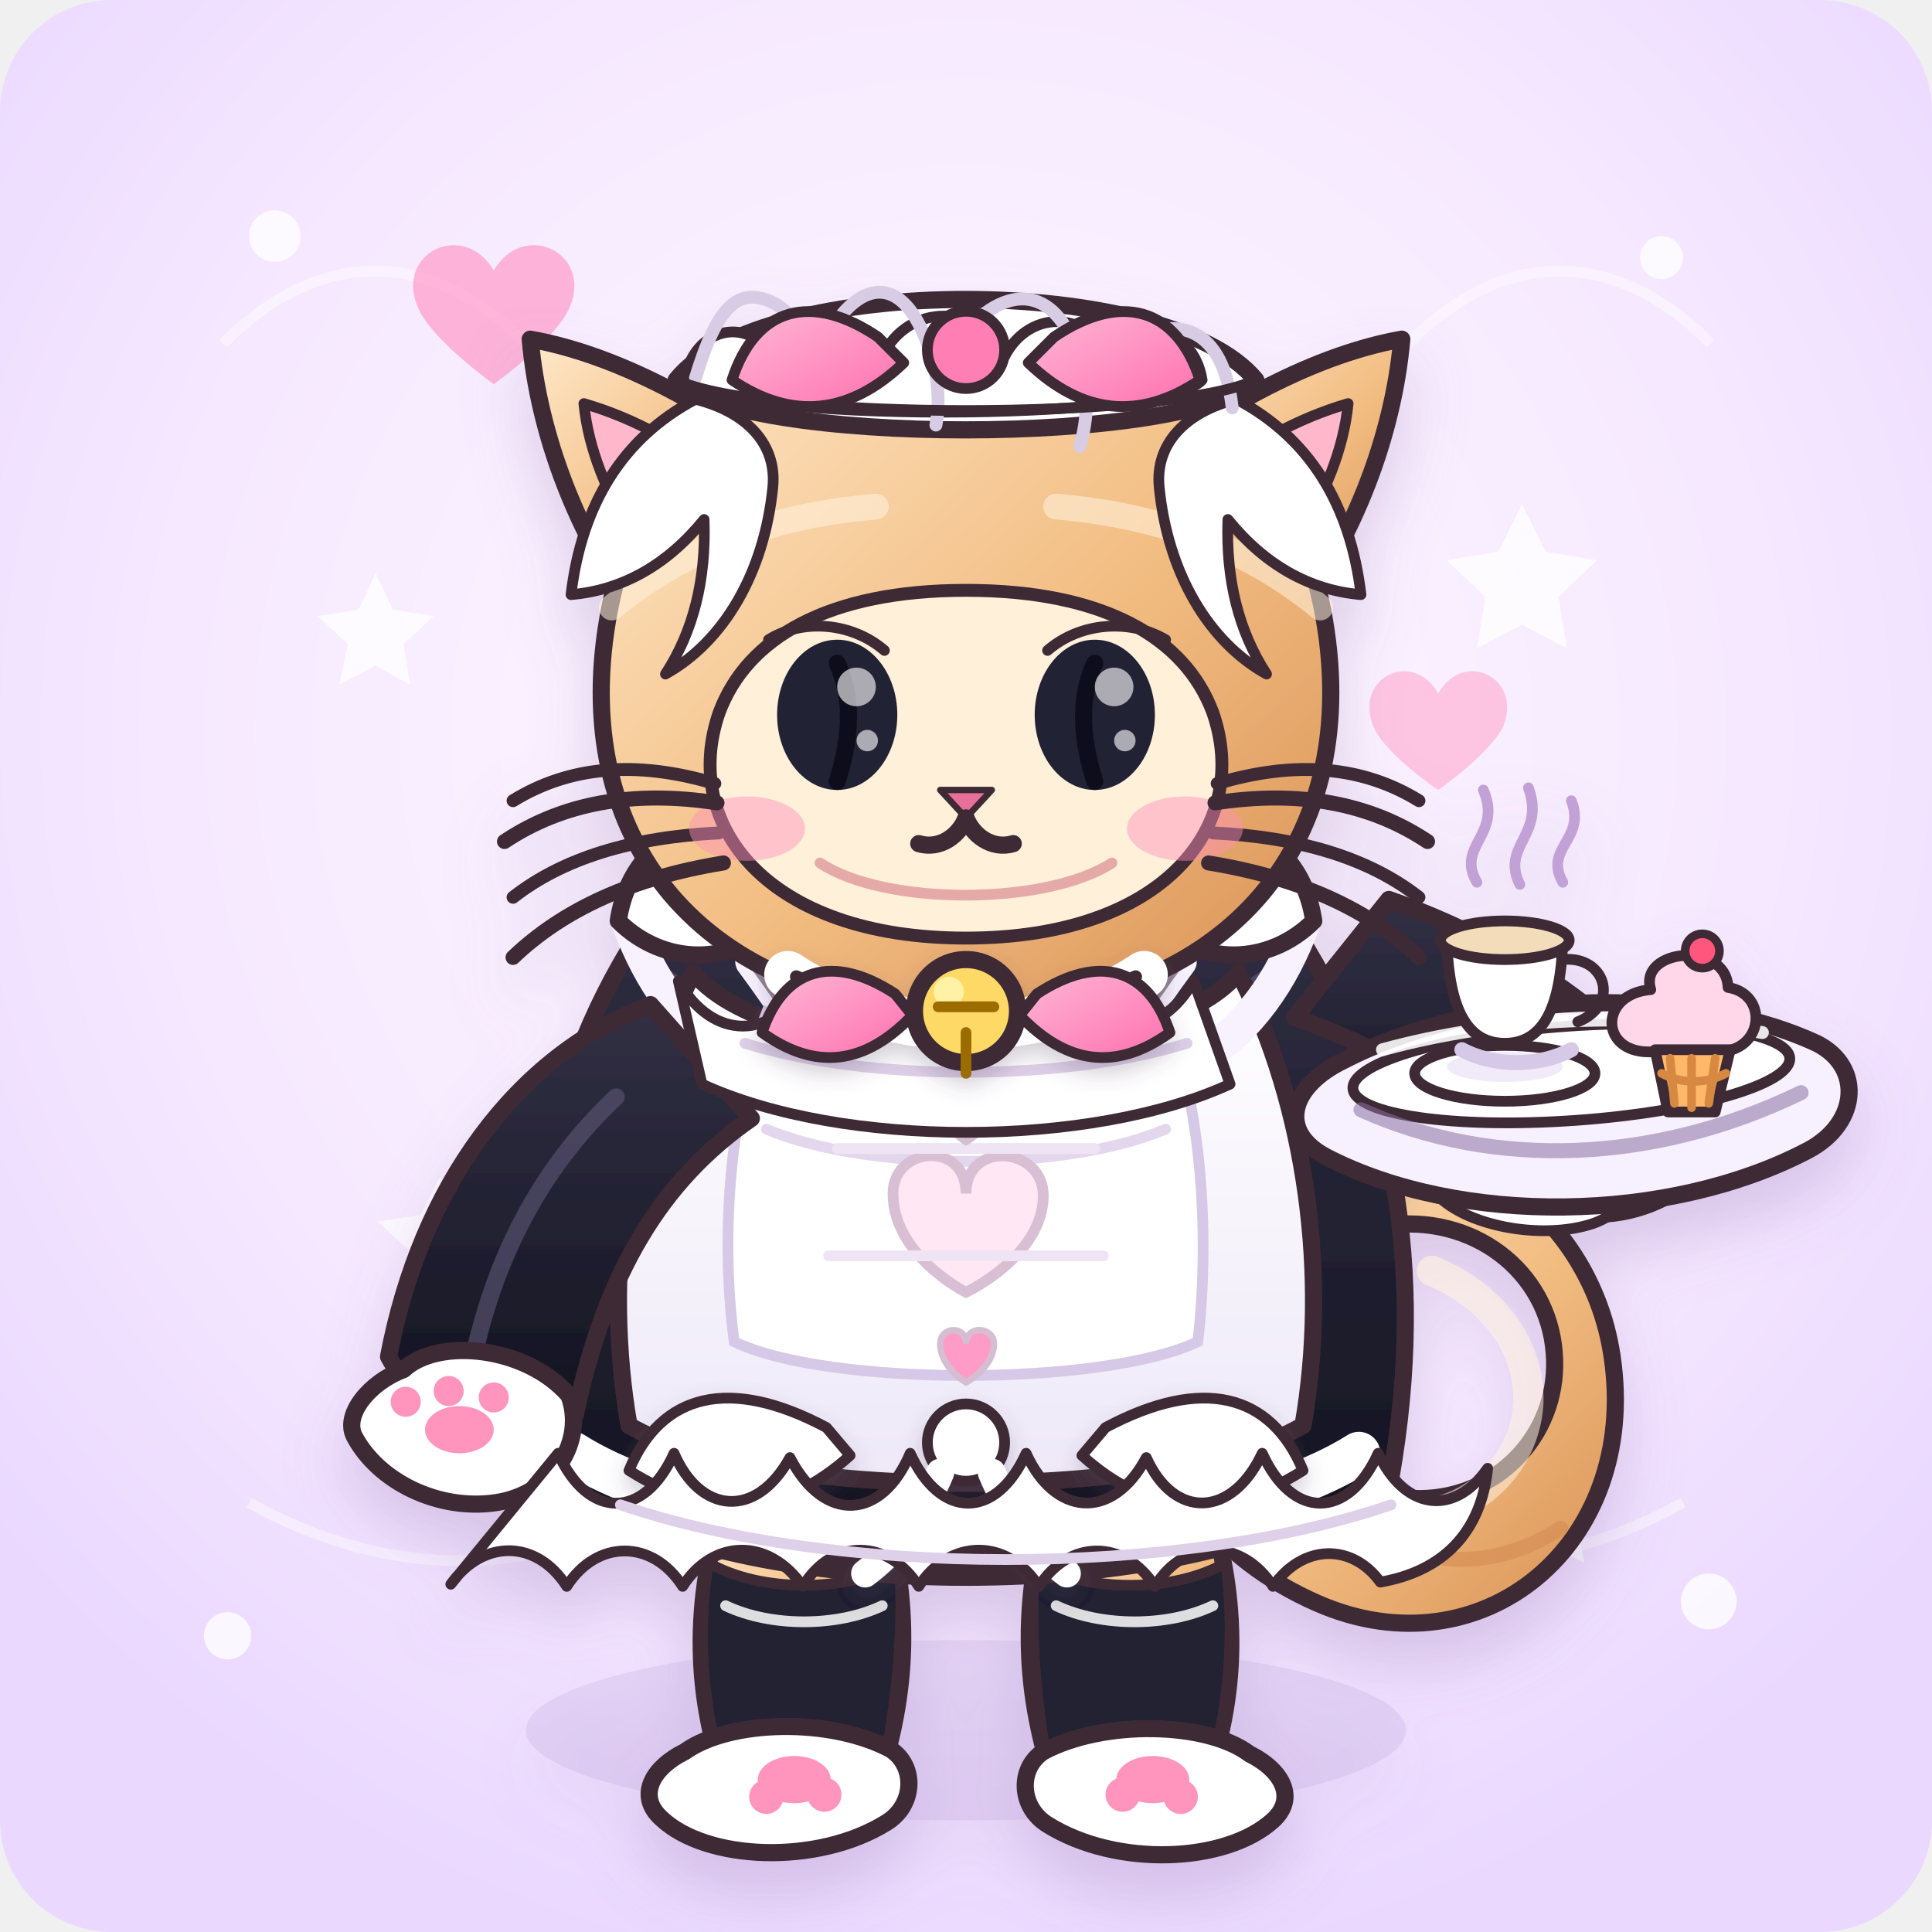
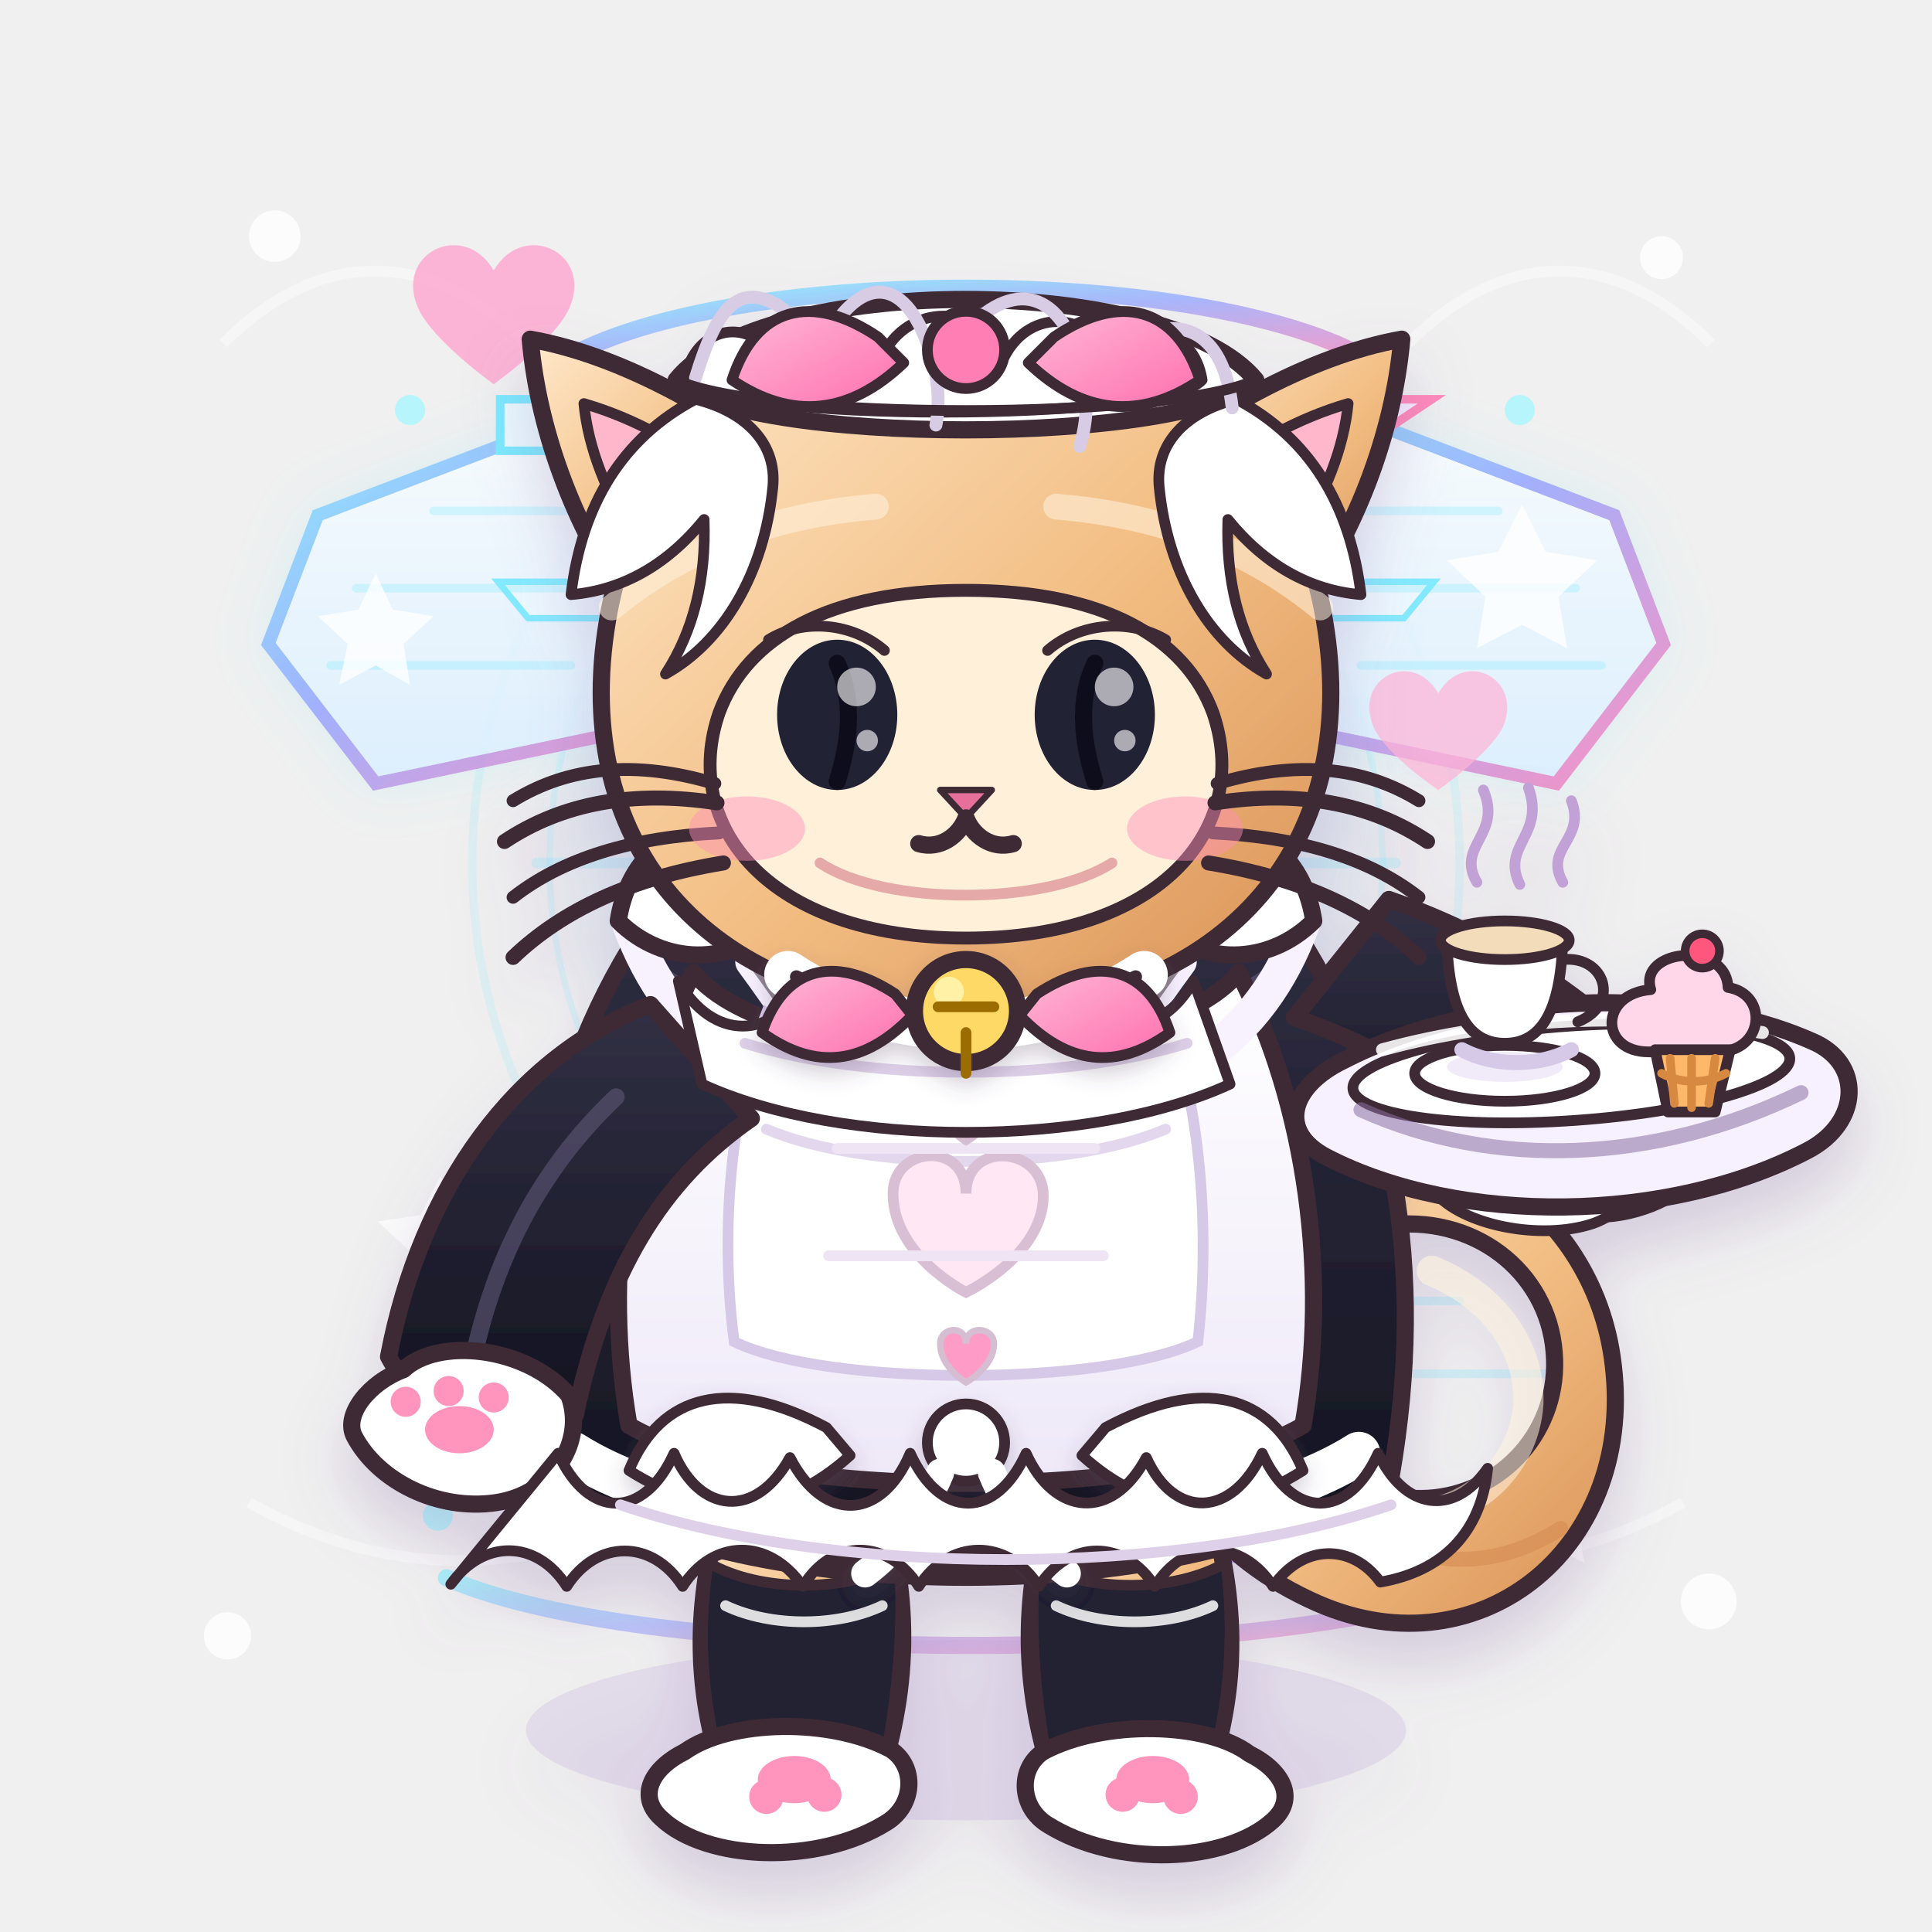
<svg xmlns="http://www.w3.org/2000/svg" viewBox="0 0 900 900" preserveAspectRatio="xMidYMid meet" role="img" aria-labelledby="title desc" lang="ja" xml:lang="ja" shape-rendering="geometricPrecision" class="maid-cat-svg">
  <defs>
    <radialGradient id="bgGlow" cx="50%" cy="38%" r="65%">
      <stop offset="0%" stop-color="#fff9ff" />
      <stop offset="62%" stop-color="#f6e9ff" />
      <stop offset="100%" stop-color="#ead8ff" />
    </radialGradient>
+     <linearGradient id="petBase" x1="0" y1="0" x2="1" y2="1">
+       <stop offset="0%" stop-color="#07111f" />
+       <stop offset="45%" stop-color="#151f42" />
+       <stop offset="100%" stop-color="#1d1438" />
+     </linearGradient>
+     <linearGradient id="petFrame" x1="0" y1="0" x2="1" y2="1">
+       <stop offset="0%" stop-color="#79f0ff" />
+       <stop offset="45%" stop-color="#95a6ff" />
+       <stop offset="100%" stop-color="#ff82b9" />
+     </linearGradient>
+     <linearGradient id="petInner" x1="0" y1="0" x2="0" y2="1">
+       <stop offset="0%" stop-color="#f8fdff" />
+       <stop offset="100%" stop-color="#d9eeff" />
+     </linearGradient>
+     <radialGradient id="petCoreGlow" cx="50%" cy="44%" r="42%">
+       <stop offset="0%" stop-color="#ffffff" stop-opacity=".72" />
+       <stop offset="34%" stop-color="#9eeeff" stop-opacity=".34" />
+       <stop offset="100%" stop-color="#69dfff" stop-opacity="0" />
+     </radialGradient>
    <linearGradient id="fur" x1="0" y1="0" x2="1" y2="1">
      <stop offset="0%" stop-color="#ffe9cb" />
      <stop offset="55%" stop-color="#f2bd82" />
      <stop offset="100%" stop-color="#d99155" />
    </linearGradient>
    <linearGradient id="dress" x1="0" y1="0" x2="0" y2="1">
      <stop offset="0%" stop-color="#323045" />
      <stop offset="100%" stop-color="#12131f" />
    </linearGradient>
    <linearGradient id="apron" x1="0" y1="0" x2="0" y2="1">
      <stop offset="0%" stop-color="#ffffff" />
      <stop offset="100%" stop-color="#eee8f8" />
    </linearGradient>
    <linearGradient id="pink" x1="0" y1="0" x2="1" y2="1">
      <stop offset="0%" stop-color="#ffb8d7" />
      <stop offset="100%" stop-color="#ff6fae" />
    </linearGradient>
    <filter id="softShadow" x="-20%" y="-20%" width="140%" height="150%">
      <feDropShadow dx="0" dy="16" stdDeviation="14" flood-color="#8f75ad" flood-opacity=".28" />
    </filter>
    <filter id="smallShadow" x="-30%" y="-30%" width="160%" height="160%">
      <feDropShadow dx="0" dy="5" stdDeviation="5" flood-color="#574366" flood-opacity=".26" />
+     </filter>
+     <filter id="neonGlow" x="-30%" y="-30%" width="160%" height="160%">
+       <feDropShadow dx="0" dy="0" stdDeviation="10" flood-color="#63e6ff" flood-opacity=".4" />
+       <feDropShadow dx="0" dy="0" stdDeviation="18" flood-color="#b985ff" flood-opacity=".22" />
+     </filter>
+     <filter id="panelGlow" x="-20%" y="-20%" width="140%" height="140%">
+       <feDropShadow dx="0" dy="0" stdDeviation="12" flood-color="#63e6ff" flood-opacity=".18" />
    </filter>
    <style>
      .line{stroke:#3e2b36;stroke-width:8;stroke-linecap:round;stroke-linejoin:round;stroke-miterlimit:10}
      .thin{stroke:#3e2b36;stroke-width:5;stroke-linecap:round;stroke-linejoin:round;stroke-miterlimit:10}
      .frill{fill:#fff;stroke:#3e2b36;stroke-width:5;stroke-linejoin:round}
      .shine{fill:#fff;opacity:.62}
      .blush{fill:#ff8db8;opacity:.45}
      .mouth-cavity{fill:#5a2635;stroke:#3e2b36;stroke-width:4;stroke-linejoin:round}
      .mouth-tongue{fill:#e88aa1;stroke:#3e2b36;stroke-width:1.2;stroke-linejoin:round}
      .mouth-fang{fill:#fff;stroke:#3e2b36;stroke-width:1.6;stroke-linejoin:round}
      .mouth-shine{fill:none;stroke:#fff;stroke-width:1.8;stroke-linecap:round;opacity:.78}
      #mouth-visemes &gt; g{opacity:0;transition:opacity 70ms ease-out}
      #viseme-closed{opacity:1}
    </style>
  </defs>
-   <rect width="900" height="900" rx="52" fill="url(#bgGlow)" />
+   <rect width="900" height="900" rx="52" fill="none" />
+   <g id="pet-interface" aria-hidden="true">
+     <ellipse cx="450" cy="402" rx="244" ry="264" fill="url(#petCoreGlow)" filter="url(#neonGlow)" />
+     <ellipse cx="450" cy="402" rx="230" ry="246" fill="none" stroke="#7be9ff" stroke-width="4" opacity=".16" />
+     <ellipse cx="450" cy="402" rx="194" ry="208" fill="none" stroke="#7be9ff" stroke-width="3" opacity=".18" />
+     <path d="M257 171c73-49 313-49 386 0" fill="none" stroke="url(#petFrame)" stroke-width="8" stroke-linecap="round" opacity=".78" />
+     <path d="M208 735c94 42 396 42 490 0" fill="none" stroke="url(#petFrame)" stroke-width="8" stroke-linecap="round" opacity=".6" />
+     <path d="M250 402h86m228 0h86M450 172v68M450 568v74" fill="none" stroke="#7be9ff" stroke-width="5" stroke-linecap="round" opacity=".24" />
+     <path d="M148 240l126-48 71 52-46 95-124 26-50-65z" fill="url(#petInner)" stroke="url(#petFrame)" stroke-width="6" filter="url(#panelGlow)" opacity=".86" />
+     <path d="M752 240l-126-48-71 52 46 95 124 26 50-65z" fill="url(#petInner)" stroke="url(#petFrame)" stroke-width="6" filter="url(#panelGlow)" opacity=".86" />
+     <path d="M233 186h162l25 24H233z" fill="#eafaff" stroke="#7be9ff" stroke-width="4" />
+     <path d="M505 186h162l-36 24H505z" fill="#f7ebff" stroke="#ff89ba" stroke-width="4" />
+     <path d="M225 666h190l28 30H225z" fill="#eafaff" stroke="#7be9ff" stroke-width="4" />
+     <path d="M486 696h188l-31 30H486z" fill="#f7ebff" stroke="#c291ff" stroke-width="4" />
+     <path d="M232 271h92l14 17h-92zM576 271h92l-14 17h-92z" fill="#edf9ff" stroke="#7be9ff" stroke-width="3" opacity=".92" />
+     <g fill="none" stroke="#7be9ff" stroke-width="4" stroke-linecap="round" stroke-linejoin="round" opacity=".28">
+       <path d="M202 238h104M166 274h130M154 310h112" />
+       <path d="M698 238h-104M734 274h-130M746 310h-112" />
+       <path d="M222 606h110M182 640h150M680 606h-110M720 640h-150" />
+     </g>
+     <g fill="#9ff6ff" opacity=".72">
+       <circle cx="191" cy="191" r="7" />
+       <circle cx="708" cy="191" r="7" />
+       <circle cx="204" cy="706" r="7" />
+       <circle cx="692" cy="706" r="7" />
+     </g>
+   </g>
  <g aria-hidden="true" opacity=".42" fill="none" stroke="#fff" stroke-width="5">
    <path d="M104 160c45-45 96-45 141 0M656 160c45-45 96-45 141 0" />
    <path d="M116 700c63 35 128 36 193 3M591 703c65 33 130 32 193-3" />
  </g>
  <g aria-hidden="true" fill="#ffffff" opacity=".78">
    <circle cx="128" cy="110" r="12" />
    <circle cx="774" cy="120" r="10" />
    <circle cx="106" cy="762" r="11" />
    <circle cx="796" cy="746" r="13" />
    <path d="M709 235l11 22 24 4-18 17 4 24-21-11-21 11 4-24-18-17 24-4z" />
    <path d="M175 267l8 17 19 3-14 13 3 19-16-9-17 9 4-19-14-13 19-3z" />
  </g>
  <g aria-hidden="true" opacity=".72">
    <path d="M230 126c14-24 47-8 35 18-7 15-35 35-35 35s-28-20-35-35c-12-26 21-42 35-18z" fill="#ff9dca" />
    <path d="M670 323c12-21 40-7 30 16-7 13-30 29-30 29s-24-16-30-29c-10-23 18-37 30-16z" fill="#ffb4d7" />
    <path d="M205 548l9 18 20 3-15 14 4 20-18-10-18 10 4-20-15-14 20-3z" fill="#fff" />
    <path d="M722 681l8 15 17 3-12 12 3 17-16-8-15 8 3-17-13-12 17-3z" fill="#fff" />
  </g>
  <g filter="url(#softShadow)">
    <ellipse cx="450" cy="806" rx="205" ry="42" fill="#b99ed5" opacity=".24" />
    <path d="M600 544c62-33 140 13 151 88 13 88-61 148-137 115-48-21-76-59-76-101 0-25 17-42 38-39 18 3 27 19 28 39 2 29 27 54 61 52 35-2 62-32 59-68-3-38-38-65-79-59-17 3-31 10-44 21z" fill="url(#fur)" class="line" />
    <path d="M667 592c27 11 46 34 45 62-2 29-26 51-55 52" fill="none" stroke="#fff3df" stroke-width="14" stroke-linecap="round" opacity=".55" />
    <path d="M582 538c18 2 33 13 40 30-23 17-47 19-70 4 7-19 17-30 30-34z" fill="url(#fur)" class="line" />
    <path d="M639 713c27 18 58 18 88-1" fill="none" stroke="#d58d54" stroke-width="7" stroke-linecap="round" opacity=".65" />
    <g id="tail-bow" filter="url(#smallShadow)">
      <path d="M563 548c-24-19-47-15-58 12 23 18 45 16 64-3z" fill="url(#pink)" class="thin" />
      <path d="M593 546c24-21 47-19 60 7-22 20-46 20-66 1z" fill="url(#pink)" class="thin" />
      <circle cx="579" cy="552" r="14" fill="#ff7eb3" class="thin" />
    </g>
    <g id="legs">
      <path d="M342 686c-18 48-20 92-7 135 20 16 56 16 77 0 13-45 11-87-5-134z" fill="url(#fur)" class="line" />
      <path d="M493 687c-16 47-18 89-5 134 21 16 57 16 77 0 13-43 11-87-7-135z" fill="url(#fur)" class="line" />
      <path d="M330 728c24 14 65 14 89 0 2 31-1 62-7 93-21 16-57 16-77 0-8-31-10-62-5-93z" fill="#202031" stroke="#3e2b36" stroke-width="5" />
      <path d="M482 728c24 14 65 14 89 0 4 31 2 62-6 93-20 16-56 16-77 0-6-31-8-62-6-93z" fill="#202031" stroke="#3e2b36" stroke-width="5" />
      <path d="M338 748c21 10 52 10 73 0M492 748c21 10 52 10 73 0" fill="none" stroke="#fff" stroke-width="5" stroke-linecap="round" opacity=".85" />
      <path d="M319 816c21-15 68-16 96-1 12 8 11 26-2 34-32 20-84 18-105-2-11-10-5-23 11-31z" fill="#fff" class="line" />
      <path d="M486 816c28-15 76-14 96 1 16 8 22 21 11 31-22 20-73 22-105 2-13-8-14-26-2-34z" fill="#fff" class="line" />
      <ellipse cx="370" cy="829" rx="17" ry="11" fill="#ff95bd" />
      <ellipse cx="537" cy="829" rx="17" ry="11" fill="#ff95bd" />
      <circle cx="357" cy="837" r="8" fill="#ff95bd" />
      <circle cx="384" cy="836" r="8" fill="#ff95bd" />
      <circle cx="523" cy="836" r="8" fill="#ff95bd" />
      <circle cx="550" cy="837" r="8" fill="#ff95bd" />
    </g>
    <g id="body">
      <path d="M297 436c-44 69-59 154-43 252 86 56 309 56 394 0 17-98 1-183-43-252-84-48-225-49-308 0z" fill="url(#dress)" class="line" />
      <path d="M304 452c33 24 77 37 131 41M596 452c-33 24-77 37-131 41" fill="none" stroke="#55506d" stroke-width="9" stroke-linecap="round" opacity=".78" />
      <path d="M323 453c39 48 215 48 254 0 32 63 42 142 30 211-61 36-253 36-314 0-12-69-2-148 30-211z" fill="url(#apron)" class="line" />
      <path d="M350 448c31 42 54 82 69 126M550 448c-31 42-54 82-69 126" fill="none" stroke="#f7f1ff" stroke-width="15" stroke-linecap="round" />
      <path d="M350 448c31 42 54 82 69 126M550 448c-31 42-54 82-69 126" fill="none" stroke="#3e2b36" stroke-width="4" stroke-linecap="round" opacity=".55" />
      <path d="M357 472c42 31 145 31 186 0 16 41 21 100 15 153-44 21-173 21-216 0-7-53-1-112 15-153z" fill="#fff" stroke="#d6c8e7" stroke-width="5" />
      <path d="M365 496c43 19 127 19 170 0M357 526c47 20 139 20 186 0" fill="none" stroke="#e3d7ee" stroke-width="5" stroke-linecap="round" />
      <path d="M267 677c79 50 287 50 366 0" fill="none" stroke="#fff" stroke-width="20" stroke-linecap="round" />
      <path d="M279 702c80 45 262 45 342 0" fill="none" stroke="#3e2b36" stroke-width="6" stroke-linecap="round" />
      <path d="M293 430c20 55 62 83 126 86" fill="none" stroke="#f8f1ff" stroke-width="16" stroke-linecap="round" />
      <path d="M607 430c-20 55-62 83-126 86" fill="none" stroke="#f8f1ff" stroke-width="16" stroke-linecap="round" />
      <path d="M416 556c0-22 34-25 34 0 0-25 36-22 36 1 0 28-36 45-36 45s-34-17-34-46z" fill="#ffe8f3" stroke="#d9bfd4" stroke-width="5" />
      <path d="M390 535h120M386 585h128" fill="none" stroke="#eee4f4" stroke-width="5" stroke-linecap="round" />
      <path d="M438 514c0-8 12-9 12 0 0-9 13-8 13 0 0 11-13 18-13 18s-12-7-12-18z" fill="#ff9bc7" stroke="#d6bed2" stroke-width="3" />
      <path d="M438 626c0-8 12-9 12 0 0-9 13-8 13 0 0 11-13 18-13 18s-12-7-12-18z" fill="#ff9bc7" stroke="#d6bed2" stroke-width="3" />
      <path d="M361 430c-20 20-52 20-73-1 4-26 20-42 48-48 24 8 34 24 25 49z" fill="#fff" class="line" />
      <path d="M539 430c20 20 52 20 73-1-4-26-20-42-48-48-24 8-34 24-25 49z" fill="#fff" class="line" />
      <g id="waist-bow" filter="url(#smallShadow)">
        <path d="M385 665c-45-24-77-16-92 20 38 24 72 21 103-7z" fill="#fff" class="thin" />
        <path d="M515 665c45-24 77-16 92 20-38 24-72 21-103-7z" fill="#fff" class="thin" />
        <circle cx="450" cy="672" r="18" fill="#fff" class="thin" />
        <path d="M438 686c-8 19-19 35-35 47M462 686c8 19 19 35 35 47" fill="none" stroke="#fff" stroke-width="13" stroke-linecap="round" />
      </g>
    </g>
    <g id="arms">
      <g id="left-gesture-arm">
        <path d="M303 468c-63 24-107 85-122 164 14 27 56 43 87 27 14-66 40-109 82-138z" fill="url(#dress)" class="line" />
        <path d="M287 511c-36 34-58 77-68 129" fill="none" stroke="#55506d" stroke-width="8" stroke-linecap="round" opacity=".7" />
        <g id="left-paw">
          <path d="M188 638c16-15 57-11 77 12 8 21-7 46-34 50-27 4-55-10-66-31-5-10 7-25 23-31z" fill="#fff" class="line" />
          <ellipse cx="214" cy="666" rx="16" ry="11" fill="#ff95bd" />
          <circle cx="189" cy="653" r="7" fill="#ff95bd" />
          <circle cx="209" cy="648" r="7" fill="#ff95bd" />
          <circle cx="230" cy="651" r="7" fill="#ff95bd" />
        </g>
      </g>
      <g id="right-serving-arm">
        <path d="M603 474c55 19 96 49 124 90 19 4 38 1 55-10 6-15 6-31-2-47-36-40-79-69-133-88z" fill="url(#dress)" class="line" />
        <path d="M665 535c21 15 45 19 72 12" fill="none" stroke="url(#dress)" stroke-width="18" stroke-linecap="round" />
        <path d="M665 535c21 15 45 19 72 12" fill="none" stroke="#3e2b36" stroke-width="5" stroke-linecap="round" />
        <g id="tray-grip-paw">
          <path d="M682 532c21-14 58-11 76 7 8 10 1 25-16 31-24 8-61 1-74-15-7-9-2-18 14-23z" fill="#fff" class="thin" />
          <ellipse cx="724" cy="551" rx="15" ry="9" fill="#ff95bd" />
          <circle cx="699" cy="540" r="6" fill="#ff95bd" />
          <circle cx="720" cy="536" r="6" fill="#ff95bd" />
          <circle cx="742" cy="540" r="6" fill="#ff95bd" />
          <path d="M687 537c20 9 43 11 68 5" fill="none" stroke="#3e2b36" stroke-width="5" stroke-linecap="round" />
        </g>
        <g id="serving-tray">
          <path d="M626 494c62-32 157-36 218-9 24 10 23 38-2 51-65 34-162 35-224 3-23-12-17-33 8-45z" fill="#f7f1ff" class="line" />
          <ellipse cx="732" cy="500" rx="102" ry="22" fill="#fff" class="thin" transform="rotate(-4 732 500)" />
          <path d="M634 517c62 28 137 25 205-8" fill="none" stroke="#8b70a0" stroke-width="7" stroke-linecap="round" opacity=".55" />
          <path d="M644 489c55-15 117-18 177-8" fill="none" stroke="#fff" stroke-width="6" stroke-linecap="round" opacity=".88" />
        </g>
        <g id="tea-cup">
          <ellipse cx="701" cy="500" rx="42" ry="13" fill="#fff" class="thin" />
          <ellipse cx="701" cy="497" rx="27" ry="7" fill="#eee6f7" opacity=".8" />
          <path d="M674 438h54c-1 33-10 48-27 48s-26-15-27-48z" fill="#fff" class="thin" />
          <path d="M728 447c20-2 27 21 7 29" fill="none" class="thin" />
          <ellipse cx="701" cy="438" rx="30" ry="9" fill="#f3dcba" class="thin" />
          <path d="M681 489c15 8 36 8 51 0" fill="none" stroke="#d6c8e7" stroke-width="7" stroke-linecap="round" />
          <path d="M688 411c-10-17 12-22 3-43M708 412c-9-18 12-23 4-45M728 411c-9-16 11-20 4-38" fill="none" stroke="#c2a2d6" stroke-width="5" stroke-linecap="round" />
        </g>
        <g id="cupcake">
          <path d="M769 461c-6-19 35-23 36-1 19 3 17 30-5 30h-32c-23 0-23-27 1-29z" fill="#ffd7e8" class="thin" />
          <path d="M771 489h35l-7 29h-22z" fill="#ffb86b" class="thin" />
          <path d="M778 493l2 21M788 493v23M799 493l-3 21M774 500c9 5 21 5 30 0" fill="none" stroke="#d78942" stroke-width="4" stroke-linecap="round" />
          <circle cx="793" cy="443" r="8" fill="#ff567d" stroke="#3e2b36" stroke-width="4" />
        </g>
      </g>
    </g>
    <g id="head">
      <path d="M294 283c-24-33-43-79-47-125 45 8 91 36 126 63z" fill="url(#fur)" class="line" />
      <path d="M606 283c24-33 43-79 47-125-45 8-91 36-126 63z" fill="url(#fur)" class="line" />
      <path d="M295 249c-12-18-21-40-23-61 24 7 45 19 64 34z" fill="#ffb7cb" class="thin" />
      <path d="M605 249c12-18 21-40 23-61-24 7-45 19-64 34z" fill="#ffb7cb" class="thin" />
      <path d="M292 233c15-15 31-16 48-4M608 233c-15-15-31-16-48-4" fill="none" stroke="#ff8fb8" stroke-width="6" stroke-linecap="round" opacity=".7" />
      <path d="M283 289c15-89 87-141 167-141s152 52 167 141c18 106-48 182-167 182s-185-76-167-182z" fill="url(#fur)" class="line" />
      <path d="M335 332c13-35 51-57 115-57s102 22 115 57c18 52-22 105-115 105s-133-53-115-105z" fill="#fff0da" stroke="#3e2b36" stroke-width="6" />
      <path d="M285 283c34-28 75-43 123-47M615 283c-34-28-75-43-123-47" fill="none" stroke="#fff3df" stroke-width="12" stroke-linecap="round" opacity=".55" />
      <g id="maid-headpiece">
        <path d="M324 186c-34 18-53 49-58 91 24-2 45-14 62-35 1 28-5 52-18 72 27-15 46-47 50-87 2-20-12-35-36-41z" fill="#fff" class="thin" />
        <path d="M576 186c34 18 53 49 58 91-24-2-45-14-62-35-1 28 5 52 18 72-27-15-46-47-50-87-2-20 12-35 36-41z" fill="#fff" class="thin" />
        <path d="M315 177c40-50 229-50 270 0-29 31-242 31-270 0z" fill="#fff" class="line" />
        <path d="M319 177c4-25 31-31 43-8 8-24 37-26 49-3 12-25 45-25 57 0 12-23 41-21 49 3 12-23 39-17 43 8-17 20-224 20-241 0z" fill="#fff" stroke="#3e2b36" stroke-width="5" stroke-linecap="round" stroke-linejoin="round" />
        <path d="M324 176c10-33 20-44 38-34 12 8 17 22 15 43M383 161c16-32 38-35 50 2 4 12 5 24 3 35M450 154c24-26 47-17 55 22 2 11 1 22-2 32M520 162c29-18 50-9 54 28" fill="none" stroke="#d8cce4" stroke-width="6" stroke-linecap="round" />
        <path d="M315 177c41 19 229 19 270 0" fill="none" stroke="#3e2b36" stroke-width="5" stroke-linecap="round" />
        <path d="M409 157c-31-21-57-14-68 20 28 19 55 16 80-8z" fill="url(#pink)" class="thin" />
        <path d="M491 157c31-21 57-14 68 20-28 19-55 16-80-8z" fill="url(#pink)" class="thin" />
        <circle cx="450" cy="163" r="18" fill="#ff7eb3" class="thin" />
      </g>
      <g id="left-eye" class="avatar-eye avatar-eye-left">
        <ellipse cx="390" cy="333" rx="28" ry="35" fill="#242035" />
        <path d="M390 309c7 15 7 33 0 55" fill="none" stroke="#10101a" stroke-width="8" stroke-linecap="round" />
        <circle cx="399" cy="320" r="9" class="shine avatar-eye-shine" />
        <circle cx="404" cy="345" r="5" class="shine avatar-eye-shine" />
      </g>
      <g id="right-eye" class="avatar-eye avatar-eye-right">
        <ellipse cx="510" cy="333" rx="28" ry="35" fill="#242035" />
        <path d="M510 309c-7 15-7 33 0 55" fill="none" stroke="#10101a" stroke-width="8" stroke-linecap="round" />
        <circle cx="519" cy="320" r="9" class="shine avatar-eye-shine" />
        <circle cx="524" cy="345" r="5" class="shine avatar-eye-shine" />
      </g>
      <g id="eyebrows" class="avatar-eyebrows">
        <path d="M358 298c16-10 39-8 54 5M488 303c15-13 38-15 55-5" fill="none" class="thin" />
      </g>
      <g id="mouth" class="avatar-mouth">
        <path id="nose" class="avatar-nose" d="M438 368h24l-12 13z" fill="#e76f9a" stroke="#3e2b36" stroke-width="3" stroke-linejoin="round" />
        <g id="mouth-shapes" aria-hidden="true">
          <g id="mouth-base">
            <path d="M450 381 C447 389 438 396 428 393 M450 381 C453 389 462 396 472 393" fill="none" class="line" />
          </g>
          <g id="mouth-visemes">
            <g id="viseme-closed">
              <path d="M431 398 C439 407 447 405 450 397 C453 405 461 407 469 398" fill="none" class="thin" />
            </g>
            <g id="viseme-a">
              <path d="M430 395 C436 389 445 391 450 399 C455 391 464 389 470 395 C470 417 462 427 450 427 C438 427 430 417 430 395 Z" class="mouth-cavity" />
              <path d="M439 416 C445 423 455 423 461 416 C457 421 443 421 439 416 Z" class="mouth-tongue" />
              <path d="M435 395 L440 405 L445 396 Z M455 396 L460 405 L465 395 Z" class="mouth-fang" />
            </g>
            <g id="viseme-i">
              <path d="M423 397 C437 392 463 392 477 397 C463 405 437 405 423 397 Z" class="mouth-cavity" />
              <path d="M430 398 C440 401 460 401 470 398" class="mouth-shine" />
              <path d="M438 397 L441 402 L444 397 Z M456 397 L459 402 L462 397 Z" class="mouth-fang" />
            </g>
            <g id="viseme-u">
              <path d="M441 401 C441 392 459 392 459 401 C459 411 441 411 441 401 Z" class="mouth-cavity" />
              <path d="M446 406 C449 409 451 409 454 406 C452 408 448 408 446 406 Z" class="mouth-tongue" />
              <path d="M443 396 L446 401 L449 396 Z M451 396 L454 401 L457 396 Z" class="mouth-fang" />
            </g>
            <g id="viseme-e">
              <path d="M428 395 C438 390 462 390 472 395 C469 411 461 418 450 418 C439 418 431 411 428 395 Z" class="mouth-cavity" />
              <path d="M438 409 C445 414 455 414 462 409 C458 413 442 413 438 409 Z" class="mouth-tongue" />
              <path d="M436 395 L440 403 L444 396 Z M456 396 L460 403 L464 395 Z" class="mouth-fang" />
            </g>
            <g id="viseme-o">
              <path d="M438 401 C438 389 462 389 462 401 C462 418 438 418 438 401 Z" class="mouth-cavity" />
              <path d="M443 411 C447 416 453 416 457 411 C454 414 446 414 443 411 Z" class="mouth-tongue" />
              <path d="M441 396 L445 403 L448 396 Z M452 396 L455 403 L459 396 Z" class="mouth-fang" />
            </g>
          </g>
        </g>
      </g>
      <g id="whiskers" class="avatar-whiskers">
        <path d="M333 365c-37-11-68-8-94 8M335 388c-41 2-73 12-96 30M567 365c37-11 68-8 94 8M565 388c41 2 73 12 96 30" fill="none" stroke="#3e2b36" stroke-width="6" stroke-linecap="round" />
      </g>
      <g id="blush" class="avatar-blush">
        <ellipse cx="348" cy="386" rx="27" ry="15" class="blush" />
        <ellipse cx="552" cy="386" rx="27" ry="15" class="blush" />
      </g>
      <path d="M334 374c-39-6-72 0-99 18M337 402c-43 7-75 22-98 44M566 374c39-6 72 0 99 18M563 402c43 7 75 22 98 44" fill="none" stroke="#3e2b36" stroke-width="7" stroke-linecap="round" />
      <path id="muzzle-smile" d="M382 402c30 20 105 20 136 0" fill="none" stroke="#d7848d" stroke-width="5" stroke-linecap="round" opacity=".65" />
    </g>
    <g id="frills">
      <path class="frill" d="M260 677c14 31 40 31 54 0 12 28 38 31 54 2 16 31 43 29 56-2 14 31 40 31 54 0 13 29 40 32 56 2 13 29 40 28 54-2 14 31 40 31 54 0 12 26 35 30 51 7-3 30-21 48-50 53-13-18-36-18-50 2-14-22-41-23-55 0-14-22-40-22-54 0-15-23-42-22-56 0-14-22-40-23-54 0-16-23-42-22-56 0-14-22-40-22-54 0-14-22-39-22-54-1z" />
      <path d="M289 701c99 34 260 34 359 0" fill="none" stroke="#ded0e8" stroke-width="5" stroke-linecap="round" />
      <path class="frill" d="M316 457c16 28 44 28 60 0 15 26 42 29 60 2 17 28 45 26 60-2 16 28 44 28 60 0l17 48c-65 30-181 30-246 0z" />
      <path d="M347 486c58 18 148 18 206 0" fill="none" stroke="#ded0e8" stroke-width="5" stroke-linecap="round" />
    </g>
    <g id="front-collar-overlay" filter="url(#smallShadow)">
      <path d="M367 454c48 32 118 32 166 0" fill="none" stroke="#fff" stroke-width="22" stroke-linecap="round" />
      <path d="M371 455c50 25 108 25 158 0" fill="none" stroke="#3e2b36" stroke-width="6" stroke-linecap="round" />
      <path d="M417 463c-29-19-52-12-62 18 25 18 48 15 70-8z" fill="url(#pink)" class="thin" />
      <path d="M483 463c29-19 52-12 62 18-25 18-48 15-70-8z" fill="url(#pink)" class="thin" />
      <circle cx="450" cy="471" r="24" fill="#ffd966" class="line" />
      <circle cx="442" cy="462" r="7" fill="#fff7b6" opacity=".8" />
      <path d="M437 469h26M450 481v19" fill="none" stroke="#9b6c00" stroke-width="5" stroke-linecap="round" />
    </g>
  </g>
</svg>
